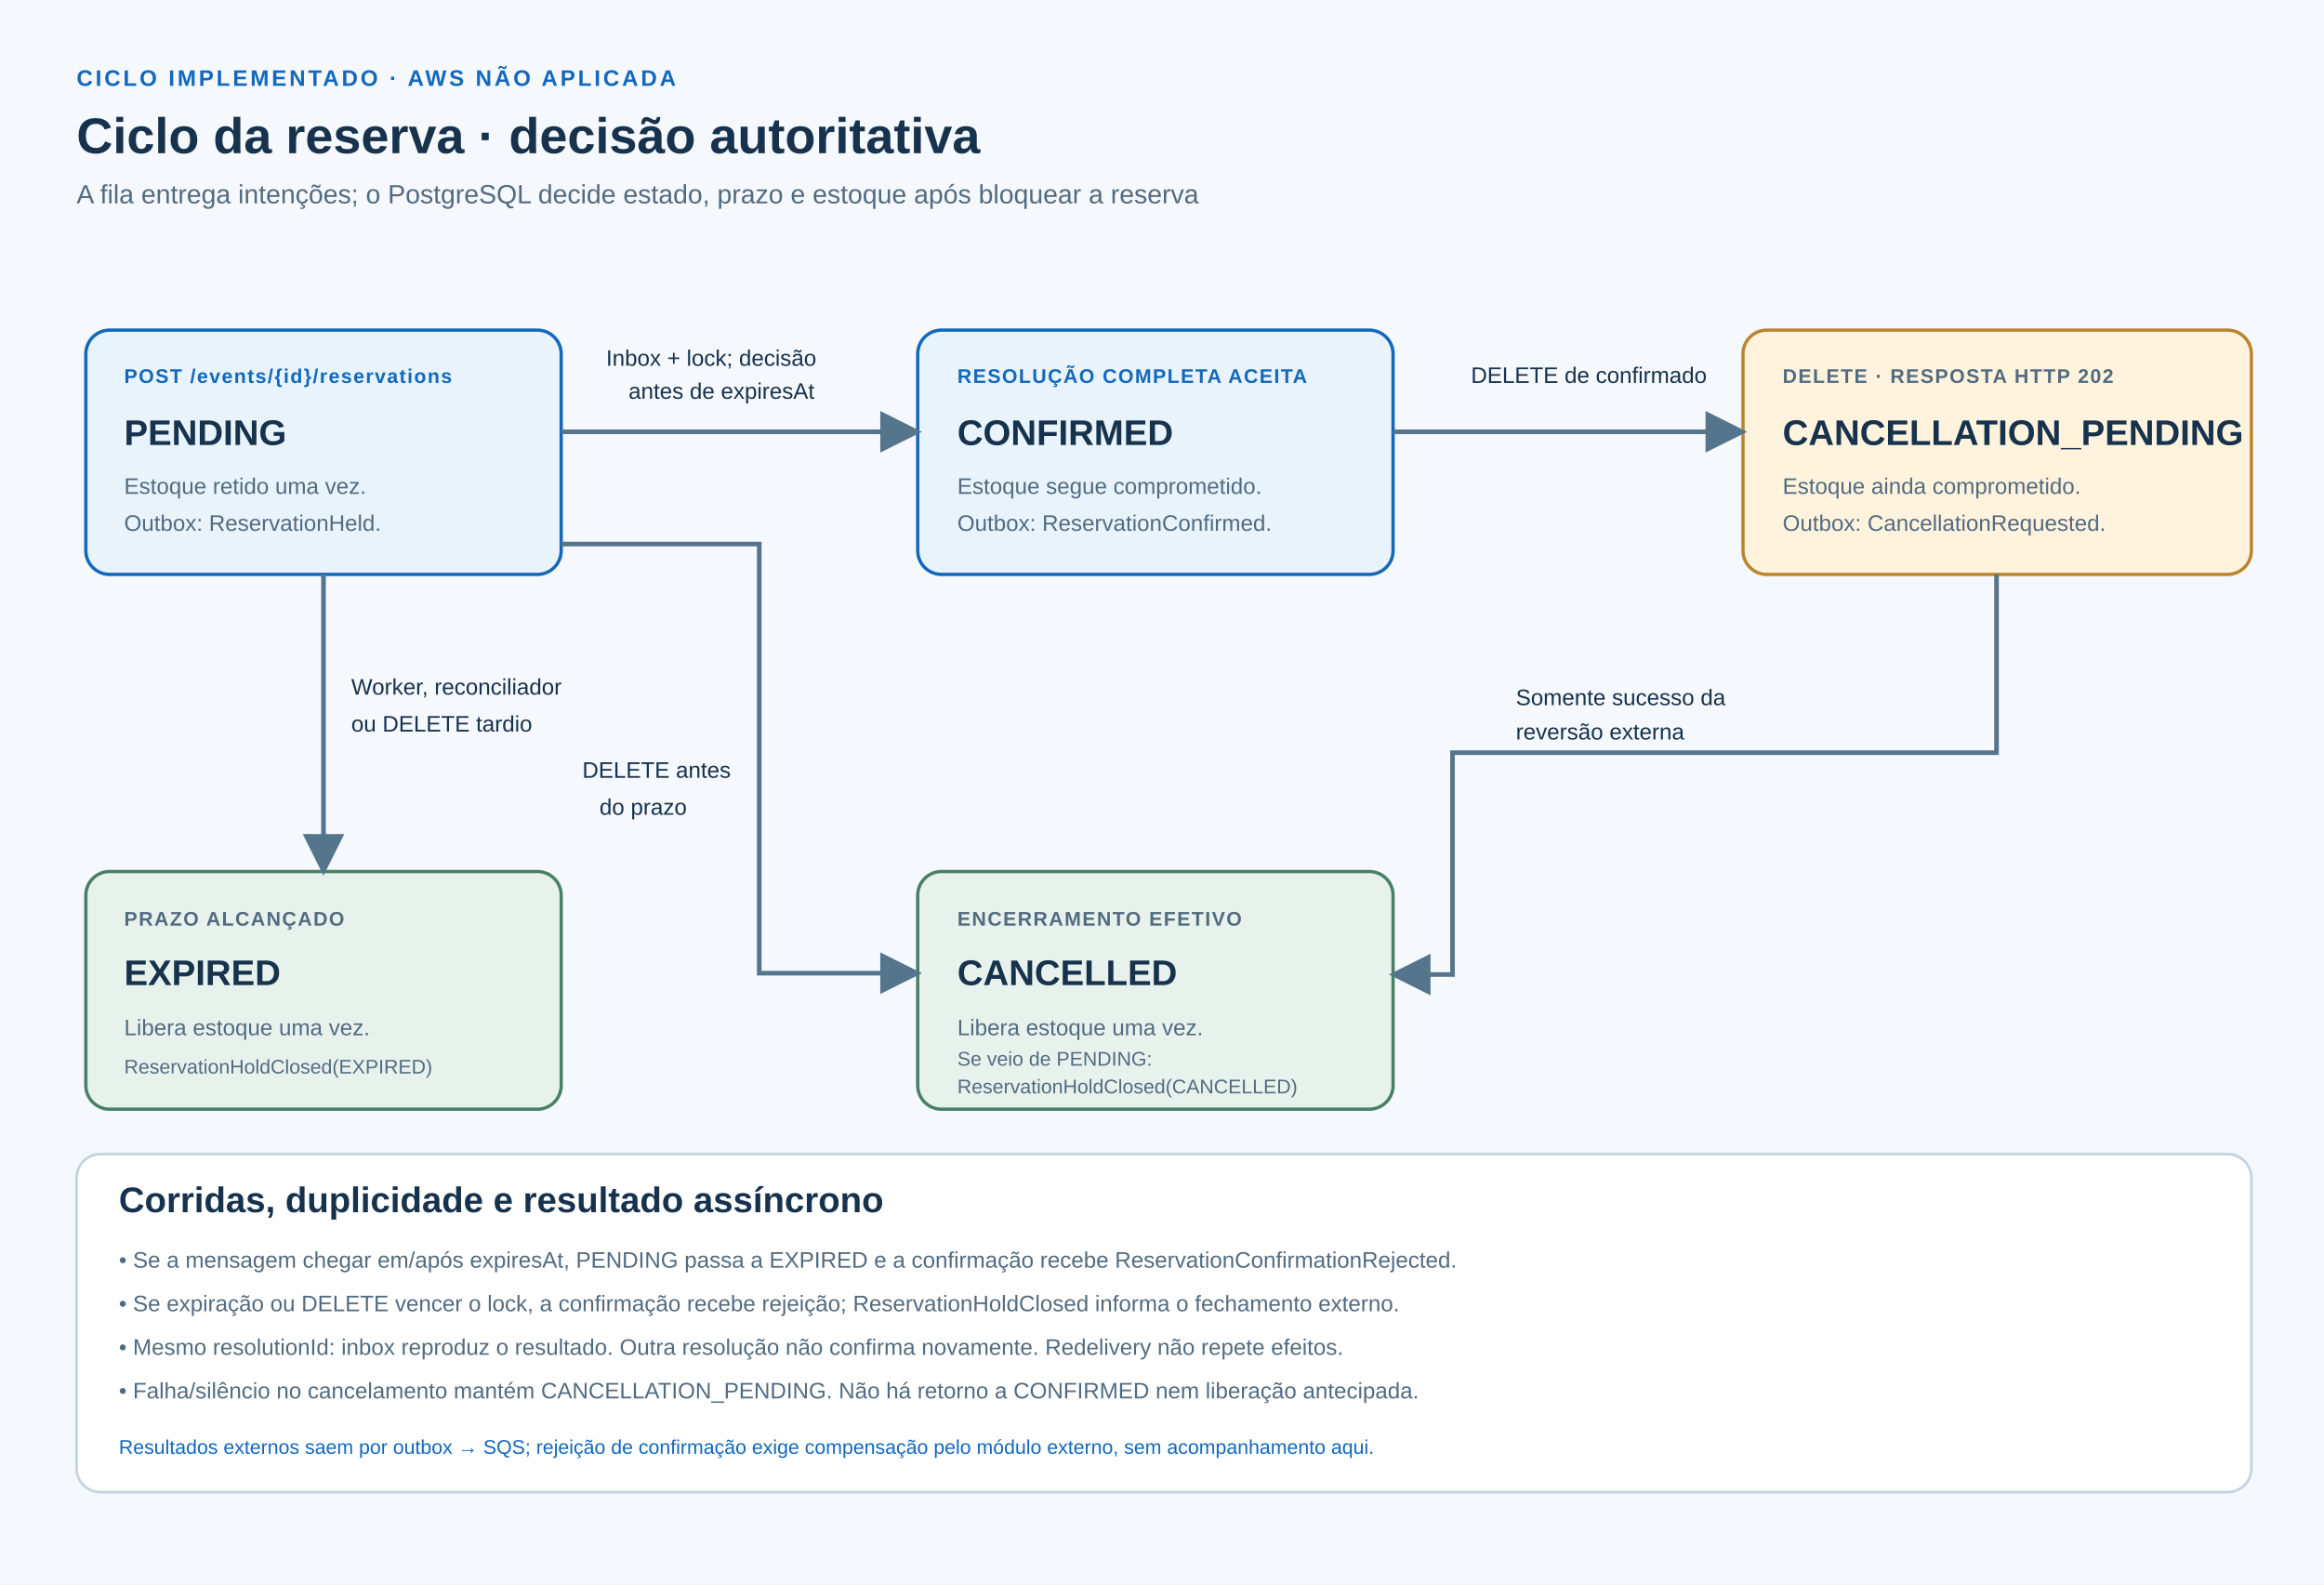
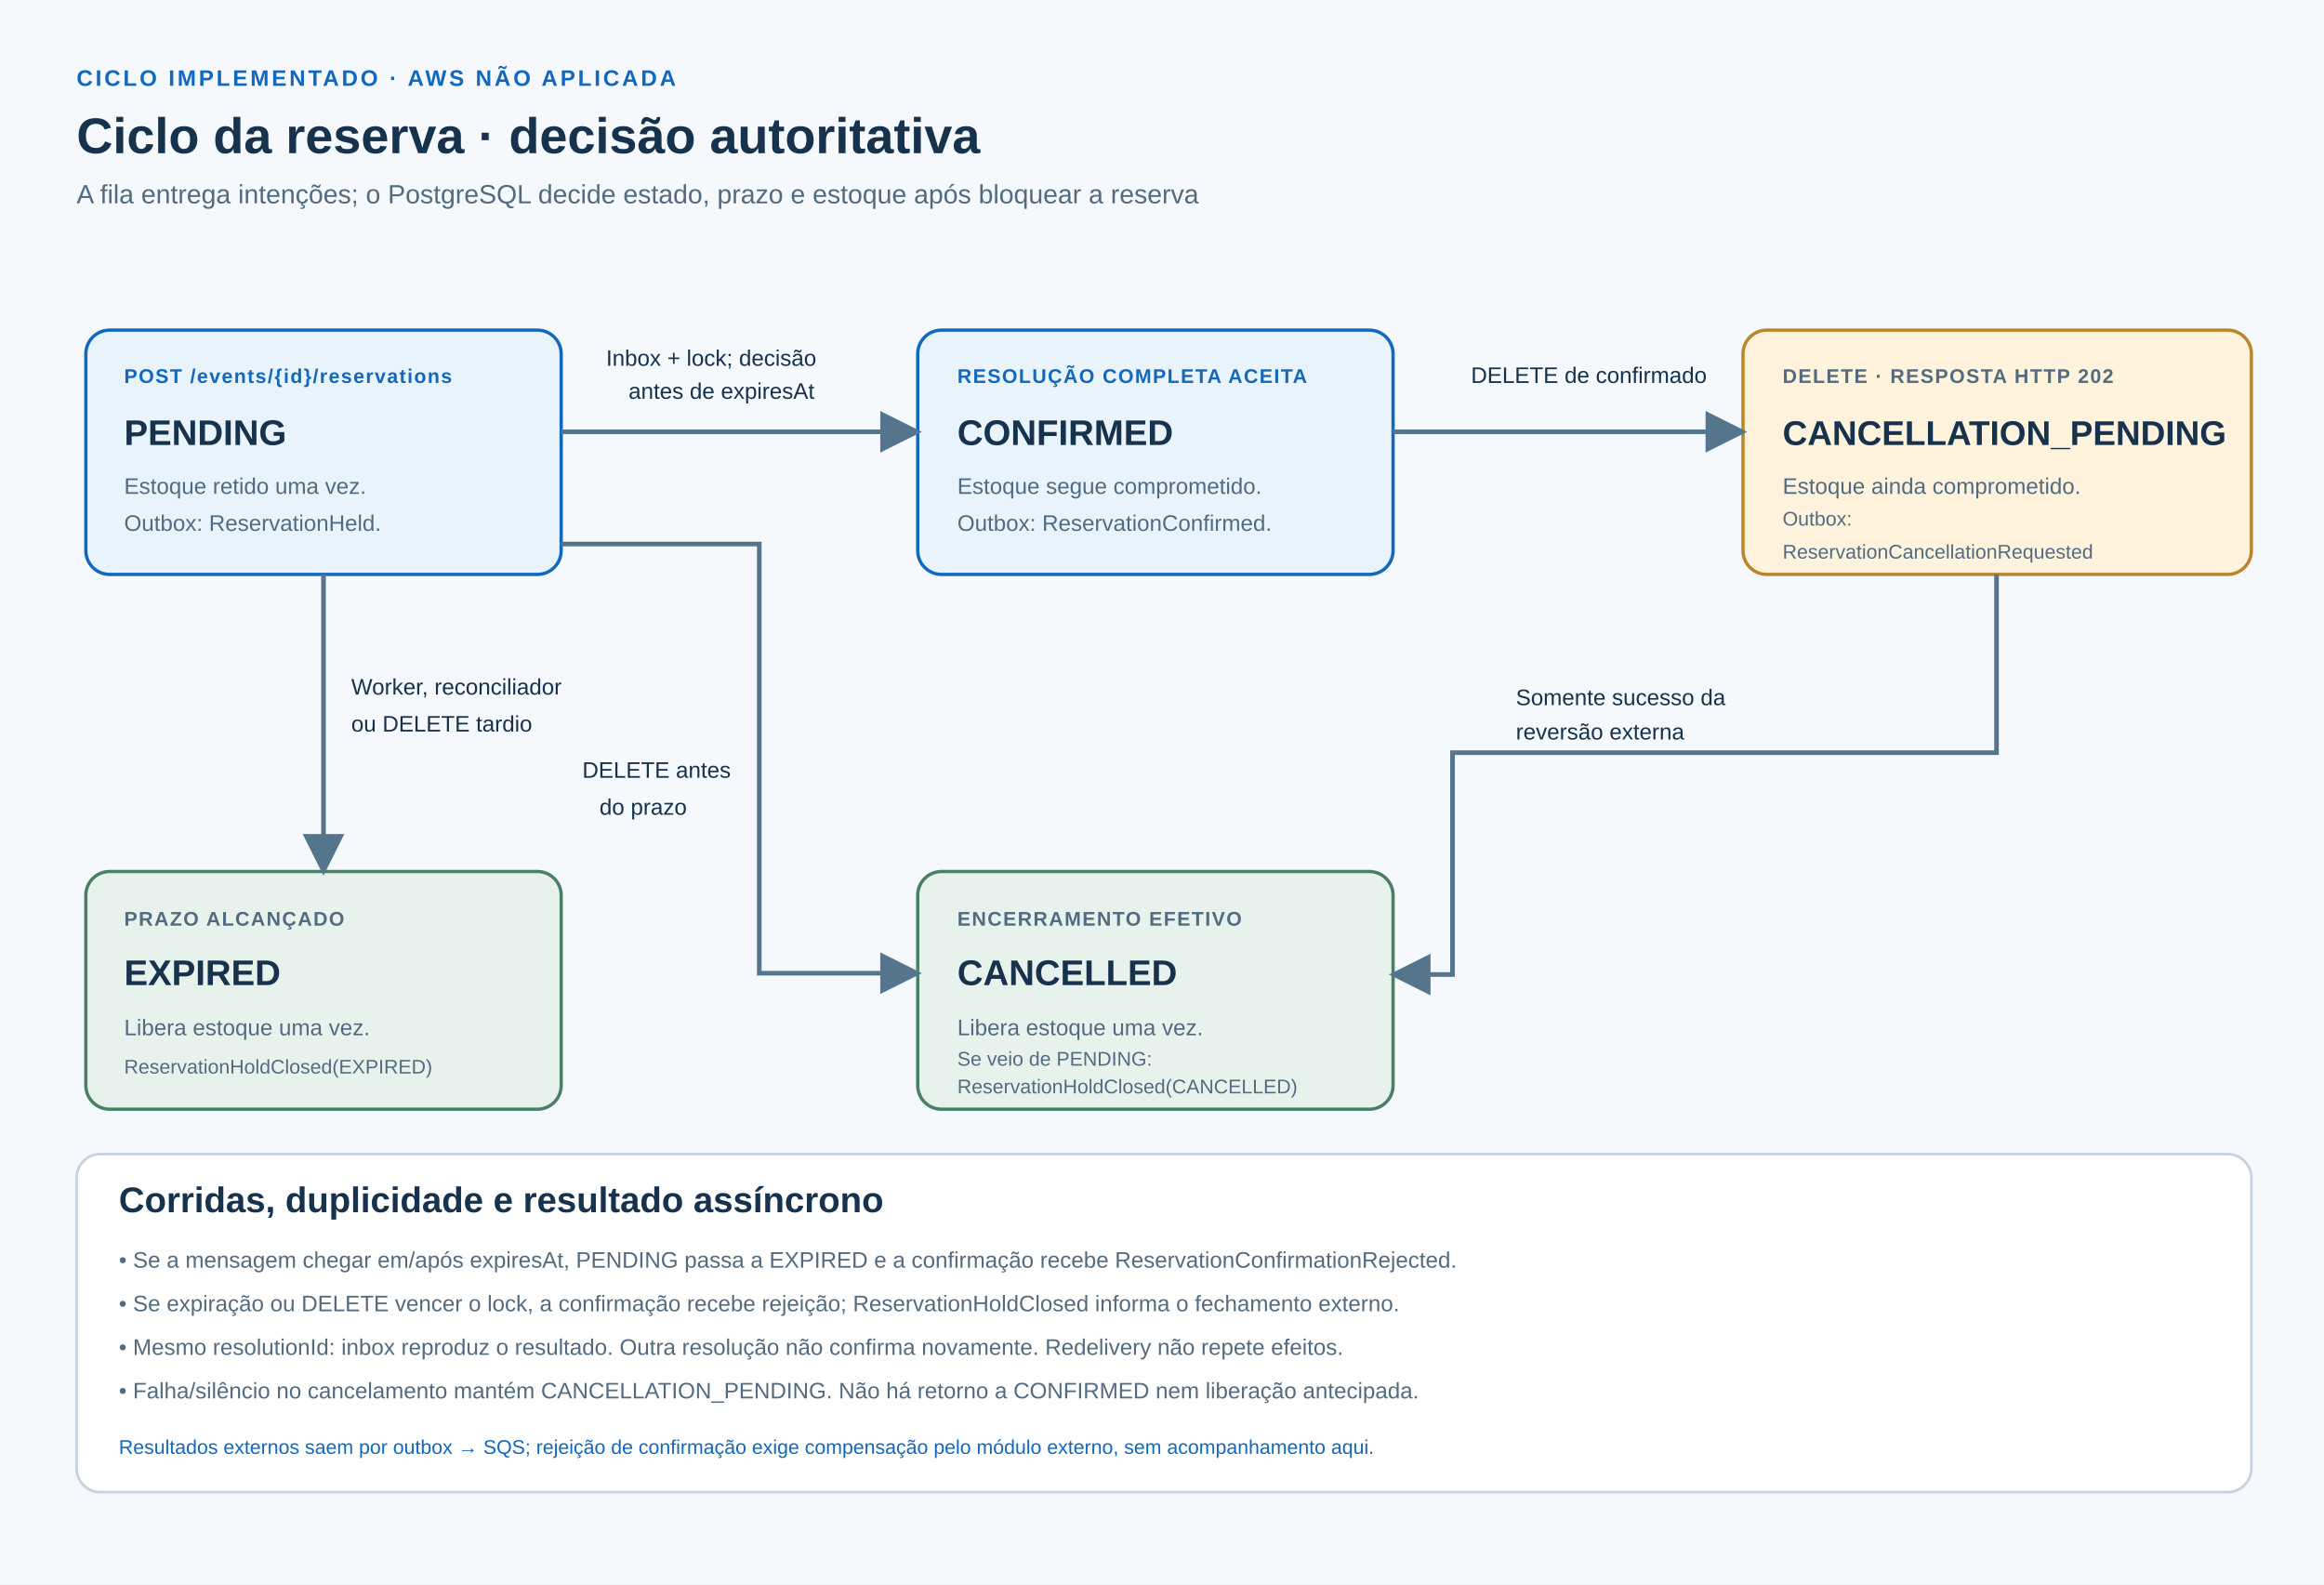
<svg xmlns="http://www.w3.org/2000/svg" width="1760" height="1200" viewBox="0 0 1760 1200" role="img" aria-labelledby="title desc">
  <defs>
    <style>
      text{font-family:Arial,Helvetica,sans-serif}.bg{fill:#f5f8fc}.ink{fill:#17324d}.muted{fill:#526b80}.blue{fill:#1168bd}
      .eyebrow{font-size:17px;font-weight:700;letter-spacing:2px}.heading{font-size:38px;font-weight:700}.sub{font-size:20px}
      .state{fill:#e8f3fc;stroke:#1168bd;stroke-width:2.5}.waiting{fill:#fff3dd;stroke:#bb852e;stroke-width:2.5}
      .terminal{fill:#e8f2ed;stroke:#488065;stroke-width:2.5}.note{fill:#fff;stroke:#c4d3df;stroke-width:2}
      .type{font-size:15px;font-weight:700;letter-spacing:1px}.name{font-size:27px;font-weight:700}
      .body{font-size:17px}.small{font-size:15px}.path{stroke:#55758d;stroke-width:3.5;fill:none;marker-end:url(#arrow)}
      .async{stroke:#1168bd;stroke-width:3;stroke-dasharray:10 7;fill:none;marker-end:url(#blueArrow)}
    </style>
    <marker id="arrow" viewBox="0 0 10 10" refX="9" refY="5" markerWidth="9" markerHeight="9" orient="auto">
      <path d="M0 0 L10 5 L0 10 Z" fill="#55758d" />
    </marker>
    <marker id="blueArrow" viewBox="0 0 10 10" refX="9" refY="5" markerWidth="9" markerHeight="9" orient="auto">
      <path d="M0 0 L10 5 L0 10 Z" fill="#1168bd" />
    </marker>
  </defs>
  <rect width="1760" height="1200" class="bg" />
  <text x="58" y="65" class="eyebrow blue">CICLO IMPLEMENTADO · AWS NÃO APLICADA</text>
  <text x="58" y="116" class="heading ink">Ciclo da reserva · decisão autoritativa</text>
  <text x="58" y="154" class="sub muted">A fila entrega intenções; o PostgreSQL decide estado, prazo e estoque após bloquear a reserva</text>
  <rect x="65" y="250" width="360" height="185" rx="18" class="state" />
  <text x="94" y="290" class="type blue">POST /events/{id}/reservations</text>
  <text x="94" y="337" class="name ink">PENDING</text>
  <text x="94" y="374" class="body muted">Estoque retido uma vez.</text>
  <text x="94" y="402" class="body muted">Outbox: ReservationHeld.</text>
  <rect x="695" y="250" width="360" height="185" rx="18" class="state" />
  <text x="725" y="290" class="type blue">RESOLUÇÃO COMPLETA ACEITA</text>
  <text x="725" y="337" class="name ink">CONFIRMED</text>
  <text x="725" y="374" class="body muted">Estoque segue comprometido.</text>
  <text x="725" y="402" class="body muted">Outbox: ReservationConfirmed.</text>
  <rect x="1320" y="250" width="385" height="185" rx="18" class="waiting" />
  <text x="1350" y="290" class="type muted">DELETE · RESPOSTA HTTP 202</text>
-   <text x="1350" y="337" class="name ink">CANCELLATION_PENDING</text>
+   <text x="1350" y="337" class="name ink" style="font-size:26px">CANCELLATION_PENDING</text>
  <text x="1350" y="374" class="body muted">Estoque ainda comprometido.</text>
-   <text x="1350" y="402" class="body muted">Outbox: CancellationRequested.</text>
+   <text x="1350" y="398" class="small muted">Outbox:</text>
+   <text x="1350" y="423" class="small muted">ReservationCancellationRequested</text>
  <rect x="65" y="660" width="360" height="180" rx="18" class="terminal" />
  <text x="94" y="701" class="type muted">PRAZO ALCANÇADO</text>
  <text x="94" y="746" class="name ink">EXPIRED</text>
  <text x="94" y="784" class="body muted">Libera estoque uma vez.</text>
  <text x="94" y="813" class="small muted">ReservationHoldClosed(EXPIRED)</text>
  <rect x="695" y="660" width="360" height="180" rx="18" class="terminal" />
  <text x="725" y="701" class="type muted">ENCERRAMENTO EFETIVO</text>
  <text x="725" y="746" class="name ink">CANCELLED</text>
  <text x="725" y="784" class="body muted">Libera estoque uma vez.</text>
  <text x="725" y="807" class="small muted">Se veio de PENDING:</text>
  <text x="725" y="828" class="small muted">ReservationHoldClosed(CANCELLED)</text>
  <path d="M425 327 H695" class="path" />
  <text x="459" y="277" class="body ink">Inbox + lock; decisão</text>
  <text x="476" y="302" class="body ink">antes de expiresAt</text>
  <path d="M1055 327 H1320" class="path" />
  <text x="1114" y="290" class="body ink">DELETE de confirmado</text>
  <path d="M245 435 V660" class="path" />
  <text x="266" y="526" class="body ink">Worker, reconciliador</text>
  <text x="266" y="554" class="body ink">ou DELETE tardio</text>
  <path d="M425 412 H575 V737 H695" class="path" />
  <text x="441" y="589" class="body ink">DELETE antes</text>
  <text x="454" y="617" class="body ink">do prazo</text>
  <path d="M1512 435 V570 H1100 V738 H1055" class="path" />
  <text x="1148" y="534" class="body ink">Somente sucesso da</text>
  <text x="1148" y="560" class="body ink">reversão externa</text>
  <rect x="58" y="874" width="1647" height="256" rx="18" class="note" />
  <text x="90" y="918" class="name ink">Corridas, duplicidade e resultado assíncrono</text>
  <text x="90" y="960" class="body muted">• Se a mensagem chegar em/após expiresAt, PENDING passa a EXPIRED e a confirmação recebe ReservationConfirmationRejected.</text>
  <text x="90" y="993" class="body muted">• Se expiração ou DELETE vencer o lock, a confirmação recebe rejeição; ReservationHoldClosed informa o fechamento externo.</text>
  <text x="90" y="1026" class="body muted">• Mesmo resolutionId: inbox reproduz o resultado. Outra resolução não confirma novamente. Redelivery não repete efeitos.</text>
  <text x="90" y="1059" class="body muted">• Falha/silêncio no cancelamento mantém CANCELLATION_PENDING. Não há retorno a CONFIRMED nem liberação antecipada.</text>
  <text x="90" y="1101" class="small blue">Resultados externos saem por outbox → SQS; rejeição de confirmação exige compensação pelo módulo externo, sem acompanhamento aqui.</text>
</svg>
